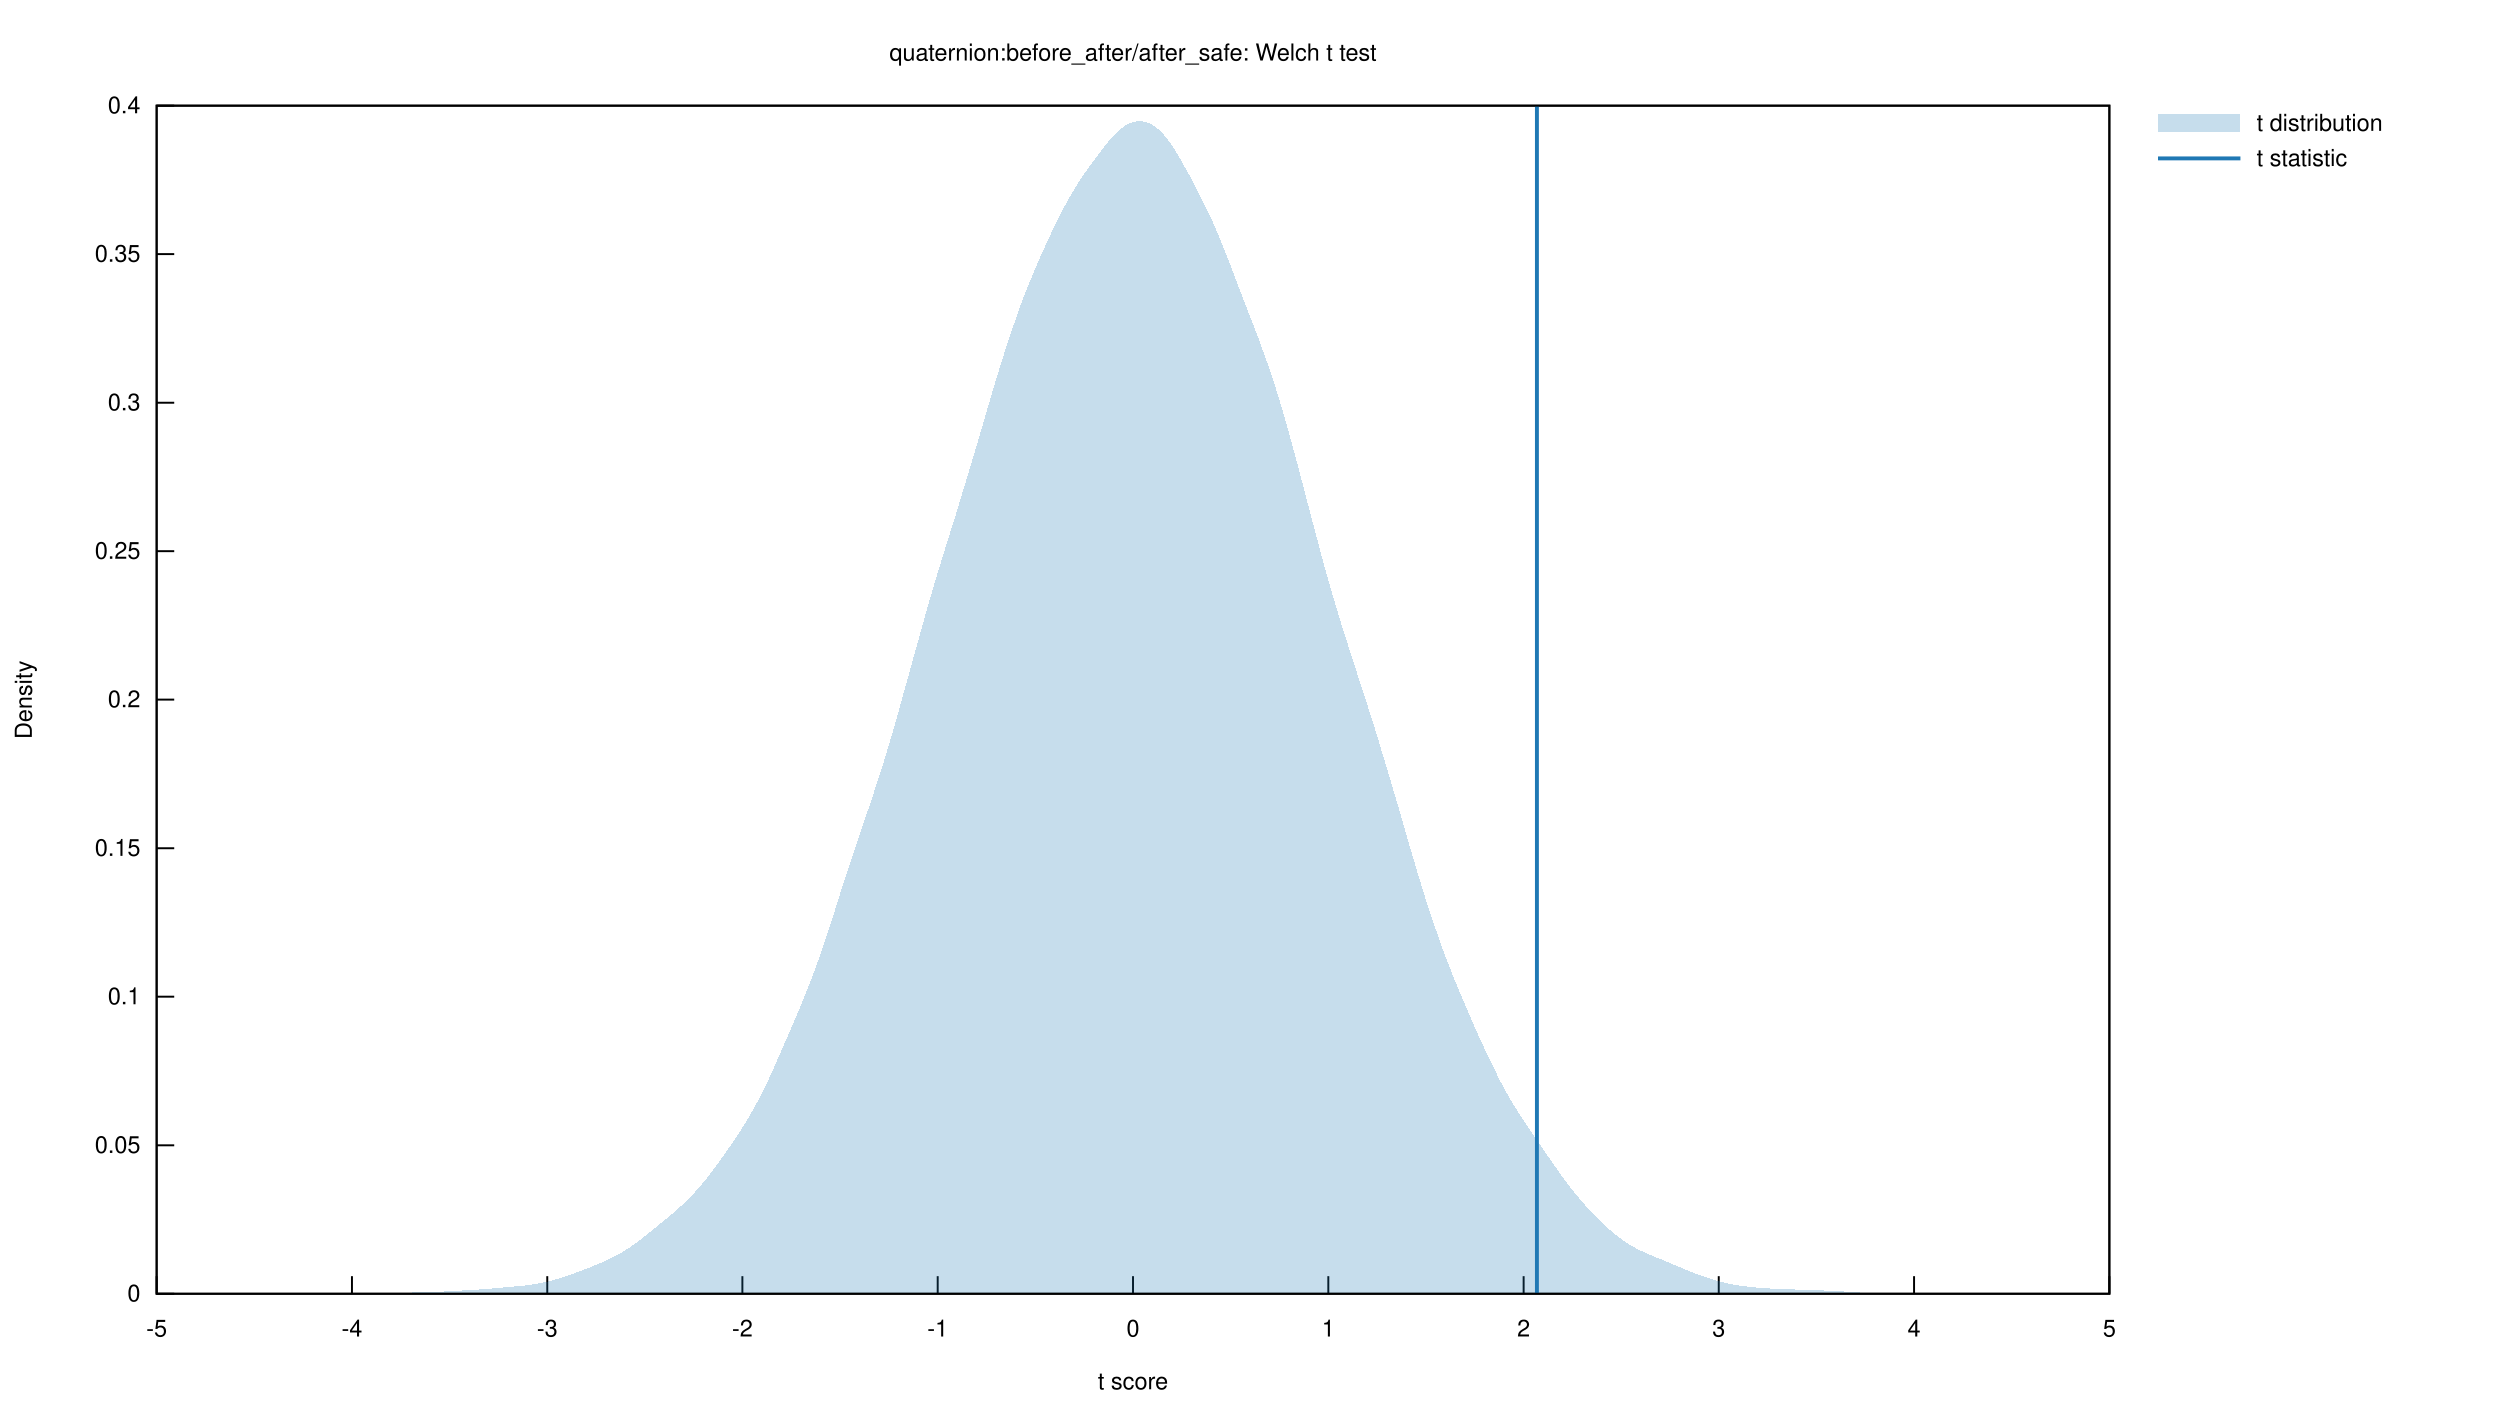
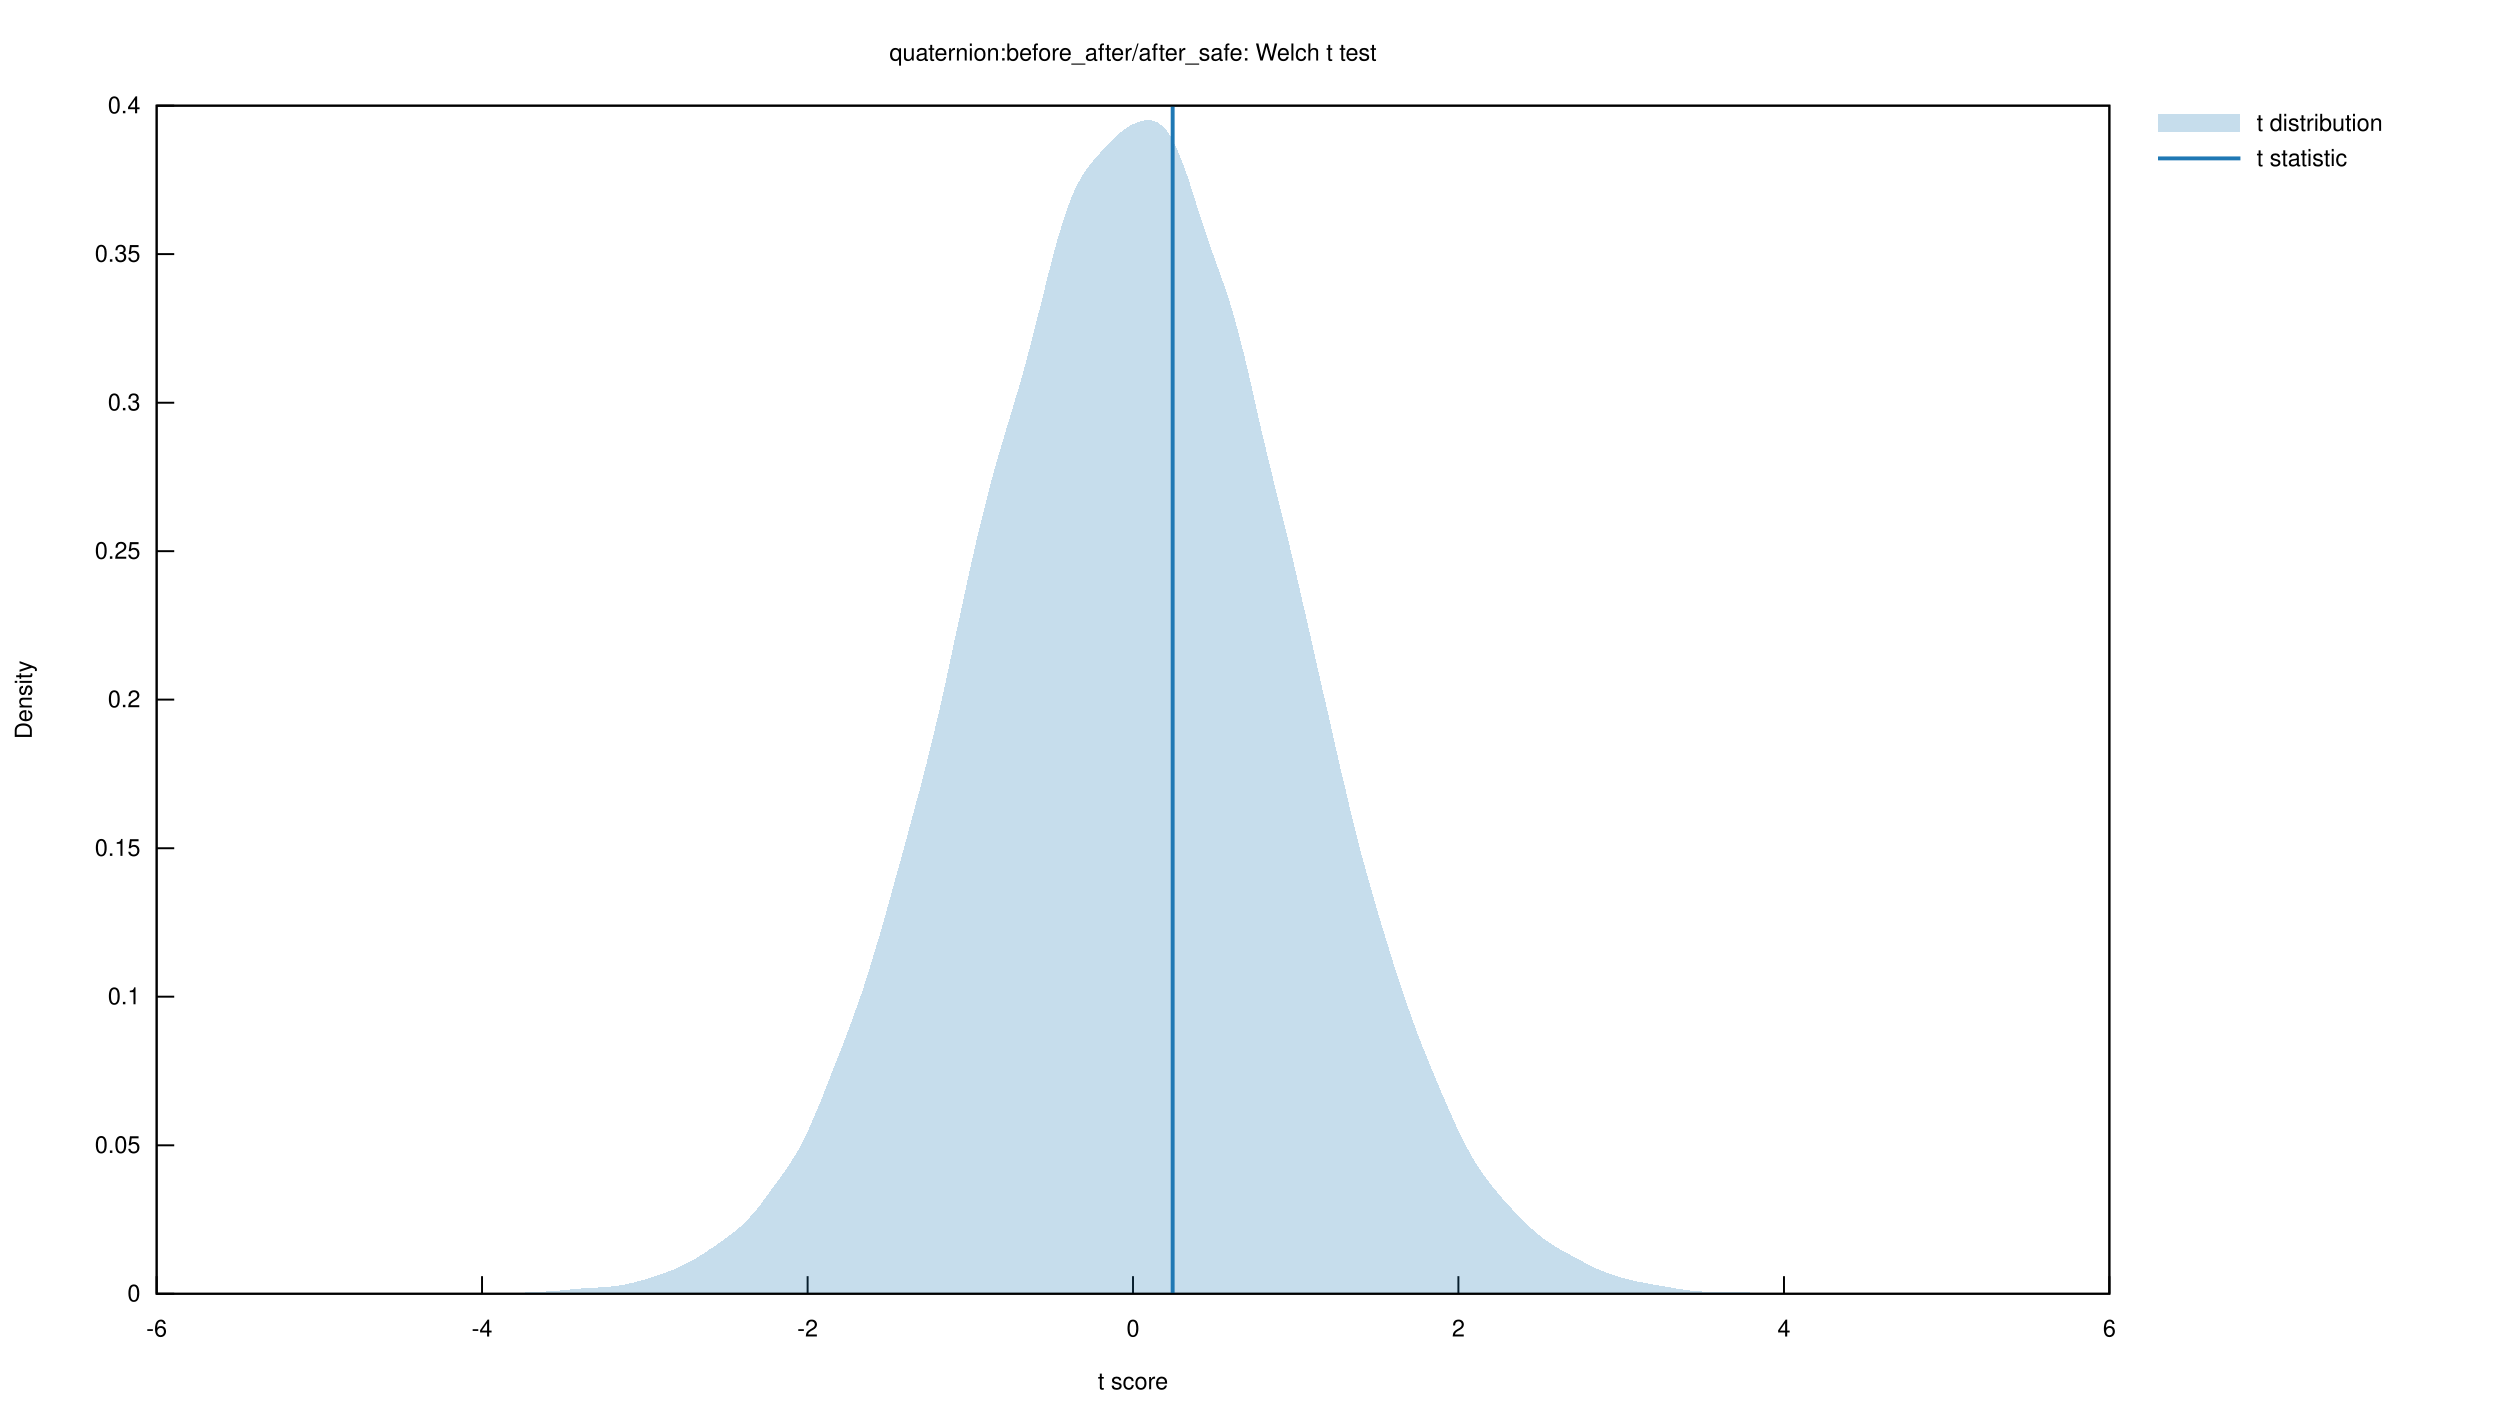
<svg xmlns="http://www.w3.org/2000/svg" xmlns:xlink="http://www.w3.org/1999/xlink" viewBox="0 0 1280 720">
  <g id="gnuplot_canvas">
    <rect x="0" y="0" width="1280" height="720" fill="none" />
    <defs>
      <circle id="gpDot" r="0.5" stroke-width="0.5" stroke="currentColor" />
      <path id="gpPt0" stroke-width="0.222" stroke="currentColor" d="M-1,0 h2 M0,-1 v2" />
      <path id="gpPt1" stroke-width="0.222" stroke="currentColor" d="M-1,-1 L1,1 M1,-1 L-1,1" />
      <path id="gpPt2" stroke-width="0.222" stroke="currentColor" d="M-1,0 L1,0 M0,-1 L0,1 M-1,-1 L1,1 M-1,1 L1,-1" />
      <rect id="gpPt3" stroke-width="0.222" stroke="currentColor" x="-1" y="-1" width="2" height="2" />
      <rect id="gpPt4" stroke-width="0.222" stroke="currentColor" fill="currentColor" x="-1" y="-1" width="2" height="2" />
      <circle id="gpPt5" stroke-width="0.222" stroke="currentColor" cx="0" cy="0" r="1" />
      <use xlink:href="#gpPt5" id="gpPt6" fill="currentColor" stroke="none" />
      <path id="gpPt7" stroke-width="0.222" stroke="currentColor" d="M0,-1.33 L-1.33,0.67 L1.33,0.67 z" />
      <use xlink:href="#gpPt7" id="gpPt8" fill="currentColor" stroke="none" />
      <use xlink:href="#gpPt7" id="gpPt9" stroke="currentColor" transform="rotate(180)" />
      <use xlink:href="#gpPt9" id="gpPt10" fill="currentColor" stroke="none" />
      <use xlink:href="#gpPt3" id="gpPt11" stroke="currentColor" transform="rotate(45)" />
      <use xlink:href="#gpPt11" id="gpPt12" fill="currentColor" stroke="none" />
      <path id="gpPt13" stroke-width="0.222" stroke="currentColor" d="M0,1.330 L1.265,0.411 L0.782,-1.067 L-0.782,-1.076 L-1.265,0.411 z" />
      <use xlink:href="#gpPt13" id="gpPt14" fill="currentColor" stroke="none" />
      <filter id="textbox" filterUnits="objectBoundingBox" x="0" y="0" height="1" width="1">
        <feFlood flood-color="white" flood-opacity="1" result="bgnd" />
        <feComposite in="SourceGraphic" in2="bgnd" operator="atop" />
      </filter>
      <filter id="greybox" filterUnits="objectBoundingBox" x="0" y="0" height="1" width="1">
        <feFlood flood-color="lightgrey" flood-opacity="1" result="grey" />
        <feComposite in="SourceGraphic" in2="grey" operator="atop" />
      </filter>
    </defs>
    <g fill="none" color="white" stroke="currentColor" stroke-width="1.00" stroke-linecap="butt" stroke-linejoin="miter">
</g>
    <g fill="none" color="black" stroke="currentColor" stroke-width="1.00" stroke-linecap="butt" stroke-linejoin="miter">
      <path stroke="black" d="M80.2,662.4 L89.2,662.4  " />
      <g transform="translate(71.9,666.3)" stroke="none" fill="black" font-family="Helvetica" font-size="12.00" text-anchor="end">
        <text>
          <tspan font-family="Helvetica"> 0</tspan>
        </text>
      </g>
    </g>
    <g fill="none" color="black" stroke="currentColor" stroke-width="1.00" stroke-linecap="butt" stroke-linejoin="miter">
      <path stroke="black" d="M80.2,586.4 L89.2,586.4  " />
      <g transform="translate(71.9,590.3)" stroke="none" fill="black" font-family="Helvetica" font-size="12.00" text-anchor="end">
        <text>
          <tspan font-family="Helvetica"> 0.05</tspan>
        </text>
      </g>
    </g>
    <g fill="none" color="black" stroke="currentColor" stroke-width="1.00" stroke-linecap="butt" stroke-linejoin="miter">
      <path stroke="black" d="M80.2,510.3 L89.2,510.3  " />
      <g transform="translate(71.9,514.2)" stroke="none" fill="black" font-family="Helvetica" font-size="12.00" text-anchor="end">
        <text>
          <tspan font-family="Helvetica"> 0.1</tspan>
        </text>
      </g>
    </g>
    <g fill="none" color="black" stroke="currentColor" stroke-width="1.00" stroke-linecap="butt" stroke-linejoin="miter">
      <path stroke="black" d="M80.2,434.3 L89.2,434.3  " />
      <g transform="translate(71.9,438.2)" stroke="none" fill="black" font-family="Helvetica" font-size="12.00" text-anchor="end">
        <text>
          <tspan font-family="Helvetica"> 0.15</tspan>
        </text>
      </g>
    </g>
    <g fill="none" color="black" stroke="currentColor" stroke-width="1.00" stroke-linecap="butt" stroke-linejoin="miter">
      <path stroke="black" d="M80.2,358.2 L89.2,358.2  " />
      <g transform="translate(71.9,362.1)" stroke="none" fill="black" font-family="Helvetica" font-size="12.00" text-anchor="end">
        <text>
          <tspan font-family="Helvetica"> 0.2</tspan>
        </text>
      </g>
    </g>
    <g fill="none" color="black" stroke="currentColor" stroke-width="1.00" stroke-linecap="butt" stroke-linejoin="miter">
      <path stroke="black" d="M80.2,282.2 L89.2,282.2  " />
      <g transform="translate(71.9,286.1)" stroke="none" fill="black" font-family="Helvetica" font-size="12.00" text-anchor="end">
        <text>
          <tspan font-family="Helvetica"> 0.25</tspan>
        </text>
      </g>
    </g>
    <g fill="none" color="black" stroke="currentColor" stroke-width="1.00" stroke-linecap="butt" stroke-linejoin="miter">
      <path stroke="black" d="M80.2,206.2 L89.2,206.2  " />
      <g transform="translate(71.9,210.1)" stroke="none" fill="black" font-family="Helvetica" font-size="12.00" text-anchor="end">
        <text>
          <tspan font-family="Helvetica"> 0.3</tspan>
        </text>
      </g>
    </g>
    <g fill="none" color="black" stroke="currentColor" stroke-width="1.00" stroke-linecap="butt" stroke-linejoin="miter">
      <path stroke="black" d="M80.2,130.1 L89.2,130.1  " />
      <g transform="translate(71.9,134.0)" stroke="none" fill="black" font-family="Helvetica" font-size="12.00" text-anchor="end">
        <text>
          <tspan font-family="Helvetica"> 0.35</tspan>
        </text>
      </g>
    </g>
    <g fill="none" color="black" stroke="currentColor" stroke-width="1.00" stroke-linecap="butt" stroke-linejoin="miter">
      <path stroke="black" d="M80.2,54.1 L89.2,54.1  " />
      <g transform="translate(71.9,58.0)" stroke="none" fill="black" font-family="Helvetica" font-size="12.00" text-anchor="end">
        <text>
          <tspan font-family="Helvetica"> 0.4</tspan>
        </text>
      </g>
    </g>
    <g fill="none" color="black" stroke="currentColor" stroke-width="1.00" stroke-linecap="butt" stroke-linejoin="miter">
      <path stroke="black" d="M80.2,662.4 L80.2,653.4  " />
      <g transform="translate(80.2,684.3)" stroke="none" fill="black" font-family="Helvetica" font-size="12.00" text-anchor="middle">
        <text>
-           <tspan font-family="Helvetica">-5</tspan>
-         </text>
-       </g>
-     </g>
-     <g fill="none" color="black" stroke="currentColor" stroke-width="1.00" stroke-linecap="butt" stroke-linejoin="miter">
-       <path stroke="black" d="M180.2,662.4 L180.2,653.4  " />
-       <g transform="translate(180.2,684.3)" stroke="none" fill="black" font-family="Helvetica" font-size="12.00" text-anchor="middle">
+           <tspan font-family="Helvetica">-6</tspan>
+         </text>
+       </g>
+     </g>
+     <g fill="none" color="black" stroke="currentColor" stroke-width="1.00" stroke-linecap="butt" stroke-linejoin="miter">
+       <path stroke="black" d="M246.8,662.4 L246.8,653.4  " />
+       <g transform="translate(246.8,684.3)" stroke="none" fill="black" font-family="Helvetica" font-size="12.00" text-anchor="middle">
        <text>
          <tspan font-family="Helvetica">-4</tspan>
        </text>
      </g>
    </g>
    <g fill="none" color="black" stroke="currentColor" stroke-width="1.00" stroke-linecap="butt" stroke-linejoin="miter">
-       <path stroke="black" d="M280.2,662.4 L280.2,653.4  " />
-       <g transform="translate(280.2,684.3)" stroke="none" fill="black" font-family="Helvetica" font-size="12.00" text-anchor="middle">
-         <text>
-           <tspan font-family="Helvetica">-3</tspan>
-         </text>
-       </g>
-     </g>
-     <g fill="none" color="black" stroke="currentColor" stroke-width="1.00" stroke-linecap="butt" stroke-linejoin="miter">
-       <path stroke="black" d="M380.1,662.4 L380.1,653.4  " />
-       <g transform="translate(380.1,684.3)" stroke="none" fill="black" font-family="Helvetica" font-size="12.00" text-anchor="middle">
+       <path stroke="black" d="M413.5,662.4 L413.5,653.4  " />
+       <g transform="translate(413.5,684.3)" stroke="none" fill="black" font-family="Helvetica" font-size="12.00" text-anchor="middle">
        <text>
          <tspan font-family="Helvetica">-2</tspan>
-         </text>
-       </g>
-     </g>
-     <g fill="none" color="black" stroke="currentColor" stroke-width="1.00" stroke-linecap="butt" stroke-linejoin="miter">
-       <path stroke="black" d="M480.1,662.4 L480.1,653.4  " />
-       <g transform="translate(480.1,684.3)" stroke="none" fill="black" font-family="Helvetica" font-size="12.00" text-anchor="middle">
-         <text>
-           <tspan font-family="Helvetica">-1</tspan>
        </text>
      </g>
    </g>
    <g fill="none" color="black" stroke="currentColor" stroke-width="1.00" stroke-linecap="butt" stroke-linejoin="miter">
      <path stroke="black" d="M580.1,662.4 L580.1,653.4  " />
      <g transform="translate(580.1,684.3)" stroke="none" fill="black" font-family="Helvetica" font-size="12.00" text-anchor="middle">
        <text>
          <tspan font-family="Helvetica"> 0</tspan>
        </text>
      </g>
    </g>
    <g fill="none" color="black" stroke="currentColor" stroke-width="1.00" stroke-linecap="butt" stroke-linejoin="miter">
-       <path stroke="black" d="M680.1,662.4 L680.1,653.4  " />
-       <g transform="translate(680.1,684.3)" stroke="none" fill="black" font-family="Helvetica" font-size="12.00" text-anchor="middle">
-         <text>
-           <tspan font-family="Helvetica"> 1</tspan>
-         </text>
-       </g>
-     </g>
-     <g fill="none" color="black" stroke="currentColor" stroke-width="1.00" stroke-linecap="butt" stroke-linejoin="miter">
-       <path stroke="black" d="M780.1,662.4 L780.1,653.4  " />
-       <g transform="translate(780.1,684.3)" stroke="none" fill="black" font-family="Helvetica" font-size="12.00" text-anchor="middle">
+       <path stroke="black" d="M746.7,662.4 L746.7,653.4  " />
+       <g transform="translate(746.7,684.3)" stroke="none" fill="black" font-family="Helvetica" font-size="12.00" text-anchor="middle">
        <text>
          <tspan font-family="Helvetica"> 2</tspan>
        </text>
      </g>
    </g>
    <g fill="none" color="black" stroke="currentColor" stroke-width="1.00" stroke-linecap="butt" stroke-linejoin="miter">
-       <path stroke="black" d="M880.0,662.4 L880.0,653.4  " />
-       <g transform="translate(880.0,684.3)" stroke="none" fill="black" font-family="Helvetica" font-size="12.00" text-anchor="middle">
-         <text>
-           <tspan font-family="Helvetica"> 3</tspan>
-         </text>
-       </g>
-     </g>
-     <g fill="none" color="black" stroke="currentColor" stroke-width="1.00" stroke-linecap="butt" stroke-linejoin="miter">
-       <path stroke="black" d="M980.0,662.4 L980.0,653.4  " />
-       <g transform="translate(980.0,684.3)" stroke="none" fill="black" font-family="Helvetica" font-size="12.00" text-anchor="middle">
+       <path stroke="black" d="M913.4,662.4 L913.4,653.4  " />
+       <g transform="translate(913.4,684.3)" stroke="none" fill="black" font-family="Helvetica" font-size="12.00" text-anchor="middle">
        <text>
          <tspan font-family="Helvetica"> 4</tspan>
        </text>
      </g>
    </g>
    <g fill="none" color="black" stroke="currentColor" stroke-width="1.00" stroke-linecap="butt" stroke-linejoin="miter">
      <path stroke="black" d="M1080.0,662.4 L1080.0,653.4  " />
      <g transform="translate(1080.0,684.3)" stroke="none" fill="black" font-family="Helvetica" font-size="12.00" text-anchor="middle">
        <text>
-           <tspan font-family="Helvetica"> 5</tspan>
+           <tspan font-family="Helvetica"> 6</tspan>
        </text>
      </g>
    </g>
    <g fill="none" color="black" stroke="currentColor" stroke-width="1.00" stroke-linecap="butt" stroke-linejoin="miter">
</g>
    <g fill="none" color="black" stroke="currentColor" stroke-width="1.00" stroke-linecap="butt" stroke-linejoin="miter">
      <path stroke="black" d="M80.2,54.1 L80.2,662.4 L1080.0,662.4 L1080.0,54.1 L80.2,54.1 Z  " />
    </g>
    <g fill="none" color="black" stroke="currentColor" stroke-width="1.00" stroke-linecap="butt" stroke-linejoin="miter">
      <g transform="translate(16.3,358.3) rotate(270)" stroke="none" fill="black" font-family="Helvetica" font-size="12.00" text-anchor="middle">
        <text>
          <tspan font-family="Helvetica">Density</tspan>
        </text>
      </g>
    </g>
    <g fill="none" color="black" stroke="currentColor" stroke-width="1.00" stroke-linecap="butt" stroke-linejoin="miter">
      <g transform="translate(580.1,711.3)" stroke="none" fill="black" font-family="Helvetica" font-size="12.00" text-anchor="middle">
        <text>
          <tspan font-family="Helvetica">t score</tspan>
        </text>
      </g>
    </g>
    <g fill="none" color="black" stroke="currentColor" stroke-width="1.00" stroke-linecap="butt" stroke-linejoin="miter">
      <g transform="translate(580.1,31.0)" stroke="none" fill="black" font-family="Helvetica" font-size="12.00" text-anchor="middle">
        <text>
          <tspan font-family="Helvetica">quaternion:before_after/after_safe: Welch t test</tspan>
        </text>
      </g>
    </g>
    <g id="gnuplot_plot_1">
      <g fill="none" color="black" stroke="currentColor" stroke-width="1.00" stroke-linecap="butt" stroke-linejoin="miter">
        <g transform="translate(1155.4,67.0)" stroke="none" fill="black" font-family="Helvetica" font-size="12.00" text-anchor="start">
          <text>
            <tspan font-family="Helvetica">t distribution</tspan>
          </text>
        </g>
      </g>
      <g fill="none" color="black" stroke="currentColor" stroke-width="1.00" stroke-linecap="butt" stroke-linejoin="miter">
        <g stroke="none" shape-rendering="crispEdges">
          <polygon fill="rgb( 31, 120, 180)" fill-opacity="0.25" points="1104.9,67.6 1147.1,67.6 1147.1,58.6 1104.9,58.6 " />
-           <polygon fill="rgb( 31, 120, 180)" fill-opacity="0.25" points="115.0,662.4 116.8,662.4 118.6,662.4 120.4,662.4 122.1,662.4 123.9,662.4 125.7,662.4 127.5,662.4 129.3,662.4 131.1,662.4 132.9,662.4 134.7,662.4 136.5,662.4 138.3,662.4 140.1,662.3 141.9,662.3 143.7,662.3 145.5,662.3 147.3,662.3 149.1,662.3 150.9,662.3 152.6,662.3 154.4,662.3 156.2,662.3 158.0,662.3 159.8,662.3 161.6,662.3 163.4,662.3 165.2,662.3 167.0,662.3 168.8,662.3 170.6,662.3 172.4,662.3 174.2,662.2 176.0,662.2 177.8,662.2 179.6,662.2 181.4,662.2 183.1,662.2 184.9,662.2 186.7,662.1 188.5,662.1 190.3,662.1 192.1,662.1 193.9,662.1 195.7,662.0 197.5,662.0 199.3,662.0 201.1,661.9 202.9,661.9 204.7,661.9 206.5,661.8 208.3,661.8 210.1,661.8 211.9,661.7 213.6,661.7 215.4,661.6 217.2,661.6 219.0,661.5 220.8,661.5 222.6,661.4 224.4,661.3 226.2,661.3 228.0,661.2 229.8,661.1 231.6,661.0 233.4,660.9 235.2,660.8 237.0,660.7 238.8,660.6 240.6,660.5 242.4,660.4 244.1,660.3 245.9,660.2 247.7,660.1 249.5,659.9 251.3,659.8 253.1,659.6 254.9,659.5 256.7,659.3 258.5,659.1 260.3,659.0 262.1,658.8 263.9,658.6 265.7,658.5 267.5,658.3 269.3,658.1 271.1,657.8 272.9,657.6 274.7,657.3 276.4,657.0 278.2,656.6 280.0,656.2 281.8,655.8 283.6,655.3 285.4,654.8 287.2,654.2 289.0,653.6 290.8,653.0 292.6,652.4 294.4,651.8 296.2,651.1 298.0,650.4 299.8,649.8 301.6,649.1 303.4,648.3 305.2,647.6 306.9,646.9 308.7,646.1 310.5,645.3 312.3,644.4 314.1,643.5 315.9,642.6 317.7,641.6 319.5,640.5 321.3,639.4 323.1,638.2 324.9,636.9 326.7,635.6 328.5,634.2 330.3,632.8 332.1,631.4 333.9,629.9 335.7,628.5 337.4,627.0 339.2,625.5 341.0,624.1 342.8,622.6 344.6,621.1 346.4,619.5 348.2,617.9 350.0,616.3 351.8,614.5 353.6,612.7 355.4,610.8 357.2,608.8 359.0,606.7 360.8,604.6 362.6,602.3 364.4,600.0 366.2,597.6 367.9,595.2 369.7,592.7 371.5,590.1 373.3,587.6 375.1,584.9 376.9,582.3 378.7,579.5 380.5,576.7 382.3,573.8 384.1,570.7 385.9,567.6 387.7,564.3 389.5,560.8 391.3,557.2 393.1,553.5 394.9,549.7 396.7,545.7 398.4,541.7 400.2,537.6 402.0,533.5 403.8,529.4 405.6,525.2 407.4,521.0 409.2,516.7 411.0,512.4 412.8,507.9 414.6,503.4 416.4,498.6 418.2,493.7 420.0,488.7 421.8,483.4 423.6,478.1 425.4,472.6 427.2,467.0 428.9,461.4 430.7,455.8 432.5,450.2 434.3,444.7 436.1,439.2 437.9,433.8 439.7,428.5 441.5,423.2 443.3,418.0 445.1,412.7 446.9,407.3 448.7,401.8 450.5,396.3 452.3,390.6 454.1,384.7 455.9,378.7 457.7,372.6 459.5,366.4 461.2,360.0 463.0,353.6 464.8,347.2 466.6,340.7 468.4,334.1 470.2,327.7 472.0,321.2 473.8,314.8 475.6,308.5 477.4,302.3 479.2,296.3 481.0,290.3 482.8,284.4 484.6,278.6 486.4,272.9 488.2,267.2 490.0,261.5 491.7,255.7 493.5,249.9 495.3,244.0 497.1,238.0 498.9,232.0 500.7,225.9 502.5,219.8 504.3,213.6 506.1,207.4 507.9,201.3 509.7,195.3 511.5,189.4 513.3,183.6 515.1,178.0 516.9,172.5 518.7,167.2 520.5,162.1 522.2,157.2 524.0,152.4 525.8,147.9 527.6,143.4 529.4,139.1 531.2,134.9 533.0,130.7 534.8,126.7 536.6,122.8 538.4,118.9 540.2,115.1 542.0,111.5 543.8,107.9 545.6,104.6 547.4,101.3 549.2,98.3 551.0,95.3 552.7,92.6 554.5,89.9 556.3,87.3 558.1,84.8 559.9,82.4 561.7,79.9 563.5,77.6 565.3,75.2 567.1,73.0 568.9,70.8 570.7,68.8 572.5,67.1 574.3,65.6 576.1,64.3 577.9,63.3 579.7,62.6 581.5,62.2 583.2,62.1 585.0,62.2 586.8,62.6 588.6,63.2 590.4,64.2 592.2,65.4 594.0,67.0 595.8,68.9 597.6,71.1 599.4,73.5 601.2,76.3 603.0,79.2 604.8,82.3 606.6,85.5 608.4,88.7 610.2,92.0 612.0,95.4 613.7,98.8 615.5,102.3 617.3,105.9 619.1,109.6 620.9,113.6 622.7,117.7 624.5,121.9 626.3,126.4 628.1,130.9 629.9,135.6 631.7,140.3 633.5,145.1 635.3,149.8 637.1,154.5 638.9,159.2 640.7,163.8 642.5,168.4 644.3,173.1 646.0,177.9 647.8,182.8 649.6,187.9 651.4,193.2 653.2,198.8 655.0,204.5 656.8,210.6 658.6,216.8 660.4,223.3 662.2,229.9 664.0,236.6 665.8,243.4 667.6,250.3 669.4,257.2 671.2,264.0 673.0,270.8 674.8,277.5 676.5,284.2 678.3,290.7 680.1,297.1 681.9,303.3 683.7,309.4 685.5,315.4 687.3,321.2 689.1,326.9 690.9,332.5 692.7,338.1 694.5,343.7 696.3,349.2 698.1,354.8 699.9,360.3 701.7,366.0 703.5,371.6 705.3,377.4 707.0,383.2 708.8,389.1 710.6,395.1 712.4,401.1 714.2,407.2 716.0,413.3 717.8,419.5 719.6,425.8 721.4,432.0 723.2,438.1 725.0,444.2 726.8,450.2 728.6,456.1 730.4,461.8 732.2,467.3 734.0,472.6 735.8,477.8 737.5,482.8 739.3,487.7 741.1,492.4 742.9,497.0 744.7,501.5 746.5,505.9 748.3,510.2 750.1,514.4 751.9,518.6 753.7,522.8 755.5,526.9 757.3,530.9 759.1,534.8 760.9,538.7 762.7,542.5 764.5,546.2 766.3,549.8 768.0,553.3 769.8,556.6 771.6,559.9 773.4,563.0 775.2,566.0 777.0,568.9 778.8,571.7 780.6,574.5 782.4,577.2 784.2,579.9 786.0,582.5 787.8,585.1 789.6,587.7 791.4,590.3 793.2,592.9 795.0,595.5 796.8,598.0 798.5,600.5 800.3,603.0 802.1,605.5 803.9,607.8 805.7,610.1 807.5,612.3 809.3,614.4 811.1,616.5 812.9,618.5 814.7,620.4 816.5,622.3 818.3,624.1 820.1,625.9 821.9,627.6 823.7,629.2 825.5,630.8 827.3,632.2 829.1,633.6 830.8,634.9 832.6,636.1 834.4,637.3 836.2,638.3 838.0,639.3 839.8,640.2 841.6,641.0 843.4,641.9 845.2,642.6 847.0,643.4 848.8,644.1 850.6,644.8 852.4,645.6 854.2,646.3 856.0,647.1 857.8,647.8 859.6,648.6 861.3,649.3 863.1,650.1 864.9,650.8 866.7,651.5 868.5,652.2 870.3,652.9 872.1,653.5 873.9,654.1 875.7,654.7 877.5,655.3 879.3,655.8 881.1,656.3 882.9,656.7 884.7,657.1 886.5,657.5 888.3,657.8 890.1,658.1 891.8,658.4 893.6,658.6 895.4,658.8 897.2,659.0 899.0,659.2 900.8,659.3 902.6,659.4 904.4,659.6 906.2,659.7 908.0,659.8 909.8,659.9 911.6,659.9 913.4,660.0 915.2,660.1 917.0,660.2 918.8,660.2 920.6,660.3 922.3,660.4 924.1,660.4 925.9,660.5 927.7,660.5 929.5,660.6 931.3,660.6 933.1,660.7 934.9,660.8 936.7,660.9 938.5,660.9 940.3,661.0 942.1,661.1 943.9,661.2 945.7,661.4 947.5,661.5 949.3,661.6 951.1,661.7 952.8,661.8 954.6,661.9 956.4,662.0 958.2,662.1 960.0,662.1 961.8,662.2 963.6,662.2 965.4,662.3 967.2,662.3 969.0,662.3 970.8,662.3 972.6,662.3 974.4,662.3 976.2,662.3 978.0,662.3 979.8,662.3 981.6,662.3 983.3,662.3 985.1,662.4 986.9,662.4 988.7,662.4 990.5,662.4 992.3,662.4 994.1,662.4 995.9,662.4 997.7,662.4 999.5,662.4 1001.3,662.4 1003.1,662.4 1004.9,662.4 1006.7,662.4 1008.5,662.4 1010.3,662.4 1010.3,662.4 1008.5,662.4 1006.7,662.4 1004.9,662.4 1003.1,662.4 1001.3,662.4 999.5,662.4 997.7,662.4 995.9,662.4 994.1,662.4 992.3,662.4 990.5,662.4 988.7,662.4 986.9,662.4 985.1,662.4 983.3,662.4 981.6,662.4 979.8,662.4 978.0,662.4 976.2,662.4 974.4,662.4 972.6,662.4 970.8,662.4 969.0,662.4 967.2,662.4 965.4,662.4 963.6,662.4 961.8,662.4 960.0,662.4 958.2,662.4 956.4,662.4 954.6,662.4 952.8,662.4 951.1,662.4 949.3,662.4 947.5,662.4 945.7,662.4 943.9,662.4 942.1,662.4 940.3,662.4 938.5,662.4 936.7,662.4 934.9,662.4 933.1,662.4 931.3,662.4 929.5,662.4 927.7,662.4 925.9,662.4 924.1,662.4 922.3,662.4 920.6,662.4 918.8,662.4 917.0,662.4 915.2,662.4 913.4,662.4 911.6,662.4 909.8,662.4 908.0,662.4 906.2,662.4 904.4,662.4 902.6,662.4 900.8,662.4 899.0,662.4 897.2,662.4 895.4,662.4 893.6,662.4 891.8,662.4 890.1,662.4 888.3,662.4 886.5,662.4 884.7,662.4 882.9,662.4 881.1,662.4 879.3,662.4 877.5,662.4 875.7,662.4 873.9,662.4 872.1,662.4 870.3,662.4 868.5,662.4 866.7,662.4 864.9,662.4 863.1,662.4 861.3,662.4 859.6,662.4 857.8,662.4 856.0,662.4 854.2,662.4 852.4,662.4 850.6,662.4 848.8,662.4 847.0,662.4 845.2,662.4 843.4,662.4 841.6,662.4 839.8,662.4 838.0,662.4 836.2,662.4 834.4,662.4 832.6,662.4 830.8,662.4 829.1,662.4 827.3,662.4 825.5,662.4 823.7,662.4 821.9,662.4 820.1,662.4 818.3,662.4 816.5,662.4 814.7,662.4 812.9,662.4 811.1,662.4 809.3,662.4 807.5,662.4 805.7,662.4 803.9,662.4 802.1,662.4 800.3,662.4 798.5,662.4 796.8,662.4 795.0,662.4 793.2,662.4 791.4,662.4 789.6,662.4 787.8,662.4 786.0,662.4 784.2,662.4 782.4,662.4 780.6,662.4 778.8,662.4 777.0,662.4 775.2,662.4 773.4,662.4 771.6,662.4 769.8,662.4 768.0,662.4 766.3,662.4 764.5,662.4 762.7,662.4 760.9,662.4 759.1,662.4 757.3,662.4 755.5,662.4 753.7,662.4 751.9,662.4 750.1,662.4 748.3,662.4 746.5,662.4 744.7,662.4 742.9,662.4 741.1,662.4 739.3,662.4 737.5,662.4 735.8,662.4 734.0,662.4 732.2,662.4 730.4,662.4 728.6,662.4 726.8,662.4 725.0,662.4 723.2,662.4 721.4,662.4 719.6,662.4 717.8,662.4 716.0,662.4 714.2,662.4 712.4,662.4 710.6,662.4 708.8,662.4 707.0,662.4 705.3,662.4 703.5,662.4 701.7,662.4 699.9,662.4 698.1,662.4 696.3,662.4 694.5,662.4 692.7,662.4 690.9,662.4 689.1,662.4 687.3,662.4 685.5,662.4 683.7,662.4 681.9,662.4 680.1,662.4 678.3,662.4 676.5,662.4 674.8,662.4 673.0,662.4 671.2,662.4 669.4,662.4 667.6,662.4 665.8,662.4 664.0,662.4 662.2,662.4 660.4,662.4 658.6,662.4 656.8,662.4 655.0,662.4 653.2,662.4 651.4,662.4 649.6,662.4 647.8,662.4 646.0,662.4 644.3,662.4 642.5,662.4 640.7,662.4 638.9,662.4 637.1,662.4 635.3,662.4 633.5,662.4 631.7,662.4 629.9,662.4 628.1,662.4 626.3,662.4 624.5,662.4 622.7,662.4 620.9,662.4 619.1,662.4 617.3,662.4 615.5,662.4 613.7,662.4 612.0,662.4 610.2,662.4 608.4,662.4 606.6,662.4 604.8,662.4 603.0,662.4 601.2,662.4 599.4,662.4 597.6,662.4 595.8,662.4 594.0,662.4 592.2,662.4 590.4,662.4 588.6,662.4 586.8,662.4 585.0,662.4 583.2,662.4 581.5,662.4 579.7,662.4 577.9,662.4 576.1,662.4 574.3,662.4 572.5,662.4 570.7,662.4 568.9,662.4 567.1,662.4 565.3,662.4 563.5,662.4 561.7,662.4 559.9,662.4 558.1,662.4 556.3,662.4 554.5,662.4 552.7,662.4 551.0,662.4 549.2,662.4 547.4,662.4 545.6,662.4 543.8,662.4 542.0,662.4 540.2,662.4 538.4,662.4 536.6,662.4 534.8,662.4 533.0,662.4 531.2,662.4 529.4,662.4 527.6,662.4 525.8,662.4 524.0,662.4 522.2,662.4 520.5,662.4 518.7,662.4 516.9,662.4 515.1,662.4 513.3,662.4 511.5,662.4 509.7,662.4 507.9,662.4 506.1,662.4 504.3,662.4 502.5,662.4 500.7,662.4 498.9,662.4 497.1,662.4 495.3,662.4 493.5,662.4 491.7,662.4 490.0,662.4 488.2,662.4 486.4,662.4 484.6,662.4 482.8,662.4 481.0,662.4 479.2,662.4 477.4,662.4 475.6,662.4 473.8,662.4 472.0,662.4 470.2,662.4 468.4,662.4 466.6,662.4 464.8,662.4 463.0,662.4 461.2,662.4 459.5,662.4 457.7,662.4 455.9,662.4 454.1,662.4 452.3,662.4 450.5,662.4 448.7,662.4 446.9,662.4 445.1,662.4 443.3,662.4 441.5,662.4 439.7,662.4 437.9,662.4 436.1,662.4 434.3,662.4 432.5,662.4 430.7,662.4 428.9,662.4 427.2,662.4 425.4,662.4 423.6,662.4 421.8,662.4 420.0,662.4 418.2,662.4 416.4,662.4 414.6,662.4 412.8,662.4 411.0,662.4 409.2,662.4 407.4,662.4 405.6,662.4 403.8,662.4 402.0,662.4 400.2,662.4 398.4,662.4 396.7,662.4 394.9,662.4 393.1,662.4 391.3,662.4 389.5,662.4 387.7,662.4 385.9,662.4 384.1,662.4 382.3,662.4 380.5,662.4 378.7,662.4 376.9,662.4 375.1,662.4 373.3,662.4 371.5,662.4 369.7,662.4 367.9,662.4 366.2,662.4 364.4,662.4 362.6,662.4 360.8,662.4 359.0,662.4 357.2,662.4 355.4,662.4 353.6,662.4 351.8,662.4 350.0,662.4 348.2,662.4 346.4,662.4 344.6,662.4 342.8,662.4 341.0,662.4 339.2,662.4 337.4,662.4 335.7,662.4 333.9,662.4 332.1,662.4 330.3,662.4 328.5,662.4 326.7,662.4 324.9,662.4 323.1,662.4 321.3,662.4 319.5,662.4 317.7,662.4 315.9,662.4 314.1,662.4 312.3,662.4 310.5,662.4 308.7,662.4 306.9,662.4 305.2,662.4 303.4,662.4 301.6,662.4 299.8,662.4 298.0,662.4 296.2,662.4 294.4,662.4 292.6,662.4 290.8,662.4 289.0,662.4 287.2,662.4 285.4,662.4 283.6,662.4 281.8,662.4 280.0,662.4 278.2,662.4 276.4,662.4 274.7,662.4 272.9,662.4 271.1,662.4 269.3,662.4 267.5,662.4 265.7,662.4 263.9,662.4 262.1,662.4 260.3,662.4 258.5,662.4 256.7,662.4 254.9,662.4 253.1,662.4 251.3,662.4 249.5,662.4 247.7,662.4 245.9,662.4 244.1,662.4 242.4,662.4 240.6,662.4 238.8,662.4 237.0,662.4 235.2,662.4 233.4,662.4 231.6,662.4 229.8,662.4 228.0,662.4 226.2,662.4 224.4,662.4 222.6,662.4 220.8,662.4 219.0,662.4 217.2,662.4 215.4,662.4 213.6,662.4 211.9,662.4 210.1,662.4 208.3,662.4 206.5,662.4 204.7,662.4 202.9,662.4 201.1,662.4 199.3,662.4 197.5,662.4 195.7,662.4 193.9,662.4 192.1,662.4 190.3,662.4 188.5,662.4 186.7,662.4 184.9,662.4 183.1,662.4 181.4,662.4 179.6,662.4 177.8,662.4 176.0,662.4 174.2,662.4 172.4,662.4 170.6,662.4 168.8,662.4 167.0,662.4 165.2,662.4 163.4,662.4 161.6,662.4 159.8,662.4 158.0,662.4 156.2,662.4 154.4,662.4 152.6,662.4 150.9,662.4 149.1,662.4 147.3,662.4 145.5,662.4 143.7,662.4 141.9,662.4 140.1,662.4 138.3,662.4 136.5,662.4 134.7,662.4 132.9,662.4 131.1,662.4 129.3,662.4 127.5,662.4 125.7,662.4 123.9,662.4 122.1,662.4 120.4,662.4 118.6,662.4 116.8,662.4 115.0,662.4 " />
+           <polygon fill="rgb( 31, 120, 180)" fill-opacity="0.25" points="160.2,662.4 161.9,662.4 163.6,662.4 165.3,662.4 167.0,662.4 168.7,662.4 170.5,662.4 172.2,662.4 173.9,662.4 175.6,662.4 177.3,662.4 179.0,662.4 180.8,662.4 182.5,662.3 184.2,662.3 185.9,662.3 187.6,662.3 189.3,662.3 191.1,662.3 192.8,662.4 194.5,662.4 196.2,662.4 197.9,662.4 199.6,662.4 201.4,662.4 203.1,662.4 204.8,662.4 206.5,662.4 208.2,662.4 209.9,662.4 211.7,662.3 213.4,662.3 215.1,662.3 216.8,662.3 218.5,662.3 220.2,662.3 222.0,662.3 223.7,662.3 225.4,662.3 227.1,662.3 228.8,662.3 230.5,662.3 232.3,662.3 234.0,662.3 235.7,662.3 237.4,662.2 239.1,662.2 240.8,662.2 242.6,662.2 244.3,662.1 246.0,662.1 247.7,662.1 249.4,662.0 251.1,662.0 252.9,662.0 254.6,662.0 256.3,661.9 258.0,661.9 259.7,661.9 261.4,661.9 263.2,661.9 264.9,661.8 266.6,661.8 268.3,661.8 270.0,661.7 271.7,661.7 273.5,661.6 275.2,661.5 276.9,661.4 278.6,661.3 280.3,661.2 282.0,661.1 283.8,661.0 285.5,660.8 287.2,660.7 288.9,660.5 290.6,660.3 292.3,660.2 294.1,660.0 295.8,659.8 297.5,659.7 299.2,659.6 300.9,659.5 302.6,659.4 304.4,659.3 306.1,659.2 307.8,659.2 309.5,659.0 311.2,658.9 312.9,658.7 314.7,658.5 316.4,658.3 318.1,658.0 319.8,657.7 321.5,657.3 323.2,656.9 325.0,656.5 326.7,656.0 328.4,655.6 330.1,655.1 331.8,654.5 333.5,654.0 335.3,653.5 337.0,652.9 338.7,652.3 340.4,651.7 342.1,651.0 343.8,650.4 345.6,649.7 347.3,648.9 349.0,648.1 350.7,647.3 352.4,646.4 354.1,645.4 355.9,644.5 357.6,643.4 359.3,642.4 361.0,641.3 362.7,640.1 364.4,639.0 366.2,637.8 367.9,636.6 369.6,635.4 371.3,634.1 373.0,632.9 374.7,631.6 376.5,630.2 378.2,628.8 379.9,627.3 381.6,625.6 383.3,623.9 385.0,622.0 386.7,620.0 388.5,617.9 390.2,615.6 391.9,613.3 393.6,611.0 395.3,608.6 397.0,606.3 398.8,603.9 400.5,601.5 402.2,599.1 403.9,596.6 405.6,593.9 407.3,591.1 409.1,588.1 410.8,584.9 412.5,581.5 414.2,577.8 415.9,573.9 417.6,569.9 419.4,565.7 421.1,561.5 422.8,557.1 424.5,552.8 426.2,548.4 427.9,544.0 429.7,539.6 431.4,535.2 433.1,530.7 434.8,526.2 436.5,521.6 438.2,516.8 440.0,511.9 441.7,506.9 443.4,501.6 445.1,496.2 446.8,490.6 448.5,484.9 450.3,479.0 452.0,473.1 453.7,467.1 455.4,461.0 457.1,454.8 458.8,448.6 460.6,442.4 462.3,436.1 464.0,429.8 465.7,423.5 467.4,417.2 469.1,410.8 470.9,404.4 472.6,397.8 474.3,391.2 476.0,384.3 477.7,377.3 479.4,370.1 481.2,362.6 482.9,355.0 484.6,347.2 486.3,339.3 488.0,331.2 489.7,323.2 491.5,315.2 493.2,307.2 494.9,299.3 496.6,291.6 498.3,284.0 500.0,276.5 501.8,269.3 503.5,262.2 505.2,255.4 506.9,248.8 508.6,242.4 510.3,236.2 512.1,230.3 513.8,224.5 515.5,218.8 517.2,213.2 518.9,207.5 520.6,201.8 522.4,195.9 524.1,189.8 525.8,183.5 527.5,177.0 529.2,170.4 530.9,163.6 532.7,156.7 534.4,149.8 536.1,142.9 537.8,136.2 539.5,129.7 541.2,123.4 543.0,117.5 544.7,112.0 546.4,106.9 548.1,102.3 549.8,98.2 551.5,94.6 553.3,91.4 555.0,88.6 556.7,86.1 558.4,83.9 560.1,81.8 561.8,79.8 563.6,77.9 565.3,76.0 567.0,74.2 568.7,72.4 570.4,70.7 572.1,69.0 573.9,67.6 575.6,66.3 577.3,65.1 579.0,64.1 580.7,63.3 582.4,62.6 584.2,62.1 585.9,61.7 587.6,61.5 589.3,61.6 591.0,62.0 592.7,62.7 594.4,63.9 596.2,65.5 597.9,67.6 599.6,70.3 601.3,73.5 603.0,77.2 604.7,81.4 606.5,86.0 608.2,90.9 609.9,96.1 611.6,101.5 613.3,106.9 615.0,112.3 616.8,117.5 618.5,122.6 620.2,127.6 621.9,132.4 623.6,137.2 625.3,142.0 627.1,146.9 628.8,152.1 630.5,157.5 632.2,163.4 633.9,169.7 635.6,176.3 637.4,183.3 639.1,190.6 640.8,198.0 642.5,205.6 644.2,213.1 645.9,220.6 647.7,228.0 649.4,235.2 651.1,242.2 652.8,249.2 654.5,256.1 656.2,263.0 658.0,270.0 659.7,277.0 661.4,284.2 663.1,291.5 664.8,298.9 666.5,306.4 668.3,313.9 670.0,321.5 671.7,329.0 673.4,336.6 675.1,344.2 676.8,351.7 678.6,359.3 680.3,366.8 682.0,374.4 683.7,381.9 685.4,389.4 687.1,396.9 688.9,404.2 690.6,411.5 692.3,418.6 694.0,425.5 695.7,432.2 697.4,438.8 699.2,445.1 700.9,451.3 702.6,457.3 704.3,463.2 706.0,469.0 707.7,474.7 709.5,480.4 711.2,486.0 712.9,491.5 714.6,496.9 716.3,502.2 718.0,507.4 719.8,512.5 721.5,517.4 723.2,522.2 724.9,526.9 726.6,531.4 728.3,535.8 730.1,540.1 731.8,544.3 733.5,548.5 735.2,552.6 736.9,556.7 738.6,560.7 740.4,564.7 742.1,568.7 743.8,572.5 745.5,576.3 747.2,580.0 748.9,583.5 750.7,586.8 752.4,590.0 754.1,593.0 755.8,595.9 757.5,598.5 759.2,601.0 761.0,603.4 762.7,605.6 764.4,607.8 766.1,609.9 767.8,611.9 769.5,613.9 771.3,615.8 773.0,617.7 774.7,619.6 776.4,621.4 778.1,623.2 779.8,624.9 781.6,626.6 783.3,628.3 785.0,629.8 786.7,631.3 788.4,632.7 790.1,634.1 791.9,635.3 793.6,636.5 795.3,637.6 797.0,638.6 798.7,639.6 800.4,640.6 802.2,641.5 803.9,642.4 805.6,643.4 807.3,644.3 809.0,645.2 810.7,646.1 812.4,647.0 814.2,647.9 815.9,648.8 817.6,649.6 819.3,650.3 821.0,651.0 822.7,651.7 824.5,652.3 826.2,652.9 827.9,653.4 829.6,653.9 831.3,654.4 833.0,654.9 834.8,655.3 836.5,655.7 838.2,656.1 839.9,656.4 841.6,656.7 843.3,657.0 845.1,657.4 846.8,657.7 848.5,658.0 850.2,658.3 851.9,658.6 853.6,658.9 855.4,659.2 857.1,659.5 858.8,659.8 860.5,660.1 862.2,660.3 863.9,660.6 865.7,660.8 867.4,660.9 869.1,661.1 870.8,661.2 872.5,661.3 874.2,661.4 876.0,661.5 877.7,661.5 879.4,661.5 881.1,661.5 882.8,661.5 884.5,661.6 886.3,661.6 888.0,661.6 889.7,661.6 891.4,661.6 893.1,661.7 894.8,661.7 896.6,661.8 898.3,661.8 900.0,661.9 901.7,661.9 903.4,662.0 905.1,662.0 906.9,662.1 908.6,662.1 910.3,662.1 912.0,662.1 913.7,662.1 915.4,662.1 917.2,662.1 918.9,662.2 920.6,662.2 922.3,662.2 924.0,662.2 925.7,662.2 927.5,662.3 929.2,662.3 930.9,662.3 932.6,662.3 934.3,662.3 936.0,662.3 937.8,662.3 939.5,662.3 941.2,662.3 942.9,662.3 944.6,662.2 946.3,662.2 948.1,662.2 949.8,662.2 951.5,662.3 953.2,662.3 954.9,662.3 956.6,662.3 958.4,662.3 960.1,662.3 961.8,662.3 963.5,662.4 965.2,662.4 966.9,662.4 968.7,662.4 970.4,662.4 972.1,662.4 973.8,662.4 975.5,662.4 977.2,662.4 979.0,662.4 980.7,662.4 982.4,662.4 984.1,662.4 985.8,662.3 987.5,662.3 989.3,662.3 991.0,662.3 992.7,662.3 994.4,662.3 996.1,662.4 997.8,662.4 999.6,662.4 1001.3,662.4 1003.0,662.4 1004.7,662.4 1006.4,662.4 1008.1,662.4 1009.9,662.4 1011.6,662.4 1013.3,662.4 1015.0,662.4 1016.7,662.4 1016.7,662.4 1015.0,662.4 1013.3,662.4 1011.6,662.4 1009.9,662.4 1008.1,662.4 1006.4,662.4 1004.7,662.4 1003.0,662.4 1001.3,662.4 999.6,662.4 997.8,662.4 996.1,662.4 994.4,662.4 992.7,662.4 991.0,662.4 989.3,662.4 987.5,662.4 985.8,662.4 984.1,662.4 982.4,662.4 980.7,662.4 979.0,662.4 977.2,662.4 975.5,662.4 973.8,662.4 972.1,662.4 970.4,662.4 968.7,662.4 966.9,662.4 965.2,662.4 963.5,662.4 961.8,662.4 960.1,662.4 958.4,662.4 956.6,662.4 954.9,662.4 953.2,662.4 951.5,662.4 949.8,662.4 948.1,662.4 946.3,662.4 944.6,662.4 942.9,662.4 941.2,662.4 939.5,662.4 937.8,662.4 936.0,662.4 934.3,662.4 932.6,662.4 930.9,662.4 929.2,662.4 927.5,662.4 925.7,662.4 924.0,662.4 922.3,662.4 920.6,662.4 918.9,662.4 917.2,662.4 915.4,662.4 913.7,662.4 912.0,662.4 910.3,662.4 908.6,662.4 906.9,662.4 905.1,662.4 903.4,662.4 901.7,662.4 900.0,662.4 898.3,662.4 896.6,662.4 894.8,662.4 893.1,662.4 891.4,662.4 889.7,662.4 888.0,662.4 886.3,662.4 884.5,662.4 882.8,662.4 881.1,662.4 879.4,662.4 877.7,662.4 876.0,662.4 874.2,662.4 872.5,662.4 870.8,662.4 869.1,662.4 867.4,662.4 865.7,662.4 863.9,662.4 862.2,662.4 860.5,662.4 858.8,662.4 857.1,662.4 855.4,662.4 853.6,662.4 851.9,662.4 850.2,662.4 848.5,662.4 846.8,662.4 845.1,662.4 843.3,662.4 841.6,662.4 839.9,662.4 838.2,662.4 836.5,662.4 834.8,662.4 833.0,662.4 831.3,662.4 829.6,662.4 827.9,662.4 826.2,662.4 824.5,662.4 822.7,662.4 821.0,662.4 819.3,662.4 817.6,662.4 815.9,662.4 814.2,662.4 812.4,662.4 810.7,662.4 809.0,662.4 807.3,662.4 805.6,662.4 803.9,662.4 802.2,662.4 800.4,662.4 798.7,662.4 797.0,662.4 795.3,662.4 793.6,662.4 791.9,662.4 790.1,662.4 788.4,662.4 786.7,662.4 785.0,662.4 783.3,662.4 781.6,662.4 779.8,662.4 778.1,662.4 776.4,662.4 774.7,662.4 773.0,662.4 771.3,662.4 769.5,662.4 767.8,662.4 766.1,662.4 764.4,662.4 762.7,662.4 761.0,662.4 759.2,662.4 757.5,662.4 755.8,662.4 754.1,662.4 752.4,662.4 750.7,662.4 748.9,662.4 747.2,662.4 745.5,662.4 743.8,662.4 742.1,662.4 740.4,662.4 738.6,662.4 736.9,662.4 735.2,662.4 733.5,662.4 731.8,662.4 730.1,662.4 728.3,662.4 726.6,662.4 724.9,662.4 723.2,662.4 721.5,662.4 719.8,662.4 718.0,662.4 716.3,662.4 714.6,662.4 712.9,662.4 711.2,662.4 709.5,662.4 707.7,662.4 706.0,662.4 704.3,662.4 702.6,662.4 700.9,662.4 699.2,662.4 697.4,662.4 695.7,662.4 694.0,662.4 692.3,662.4 690.6,662.4 688.9,662.4 687.1,662.4 685.4,662.4 683.7,662.4 682.0,662.4 680.3,662.4 678.6,662.4 676.8,662.4 675.1,662.4 673.4,662.4 671.7,662.4 670.0,662.4 668.3,662.4 666.5,662.4 664.8,662.4 663.1,662.4 661.4,662.4 659.7,662.4 658.0,662.4 656.2,662.4 654.5,662.4 652.8,662.4 651.1,662.4 649.4,662.4 647.7,662.4 645.9,662.4 644.2,662.4 642.5,662.4 640.8,662.4 639.1,662.4 637.4,662.4 635.6,662.4 633.9,662.4 632.2,662.4 630.5,662.4 628.8,662.4 627.1,662.4 625.3,662.4 623.6,662.4 621.9,662.4 620.2,662.4 618.5,662.4 616.8,662.4 615.0,662.4 613.3,662.4 611.6,662.4 609.9,662.4 608.2,662.4 606.5,662.4 604.7,662.4 603.0,662.4 601.3,662.4 599.6,662.4 597.9,662.4 596.2,662.4 594.4,662.4 592.7,662.4 591.0,662.4 589.3,662.4 587.6,662.4 585.9,662.4 584.2,662.4 582.4,662.4 580.7,662.4 579.0,662.4 577.3,662.4 575.6,662.4 573.9,662.4 572.1,662.4 570.4,662.4 568.7,662.4 567.0,662.4 565.3,662.4 563.6,662.4 561.8,662.4 560.1,662.4 558.4,662.4 556.7,662.4 555.0,662.4 553.3,662.4 551.5,662.4 549.8,662.4 548.1,662.4 546.4,662.4 544.7,662.4 543.0,662.4 541.2,662.4 539.5,662.4 537.8,662.4 536.1,662.4 534.4,662.4 532.7,662.4 530.9,662.4 529.2,662.4 527.5,662.4 525.8,662.4 524.1,662.4 522.4,662.4 520.6,662.4 518.9,662.4 517.2,662.4 515.5,662.4 513.8,662.4 512.1,662.4 510.3,662.4 508.6,662.4 506.9,662.4 505.2,662.4 503.5,662.4 501.8,662.4 500.0,662.4 498.3,662.4 496.6,662.4 494.9,662.4 493.2,662.4 491.5,662.4 489.7,662.4 488.0,662.4 486.3,662.4 484.6,662.4 482.9,662.4 481.2,662.4 479.4,662.4 477.7,662.4 476.0,662.4 474.3,662.4 472.6,662.4 470.9,662.4 469.1,662.4 467.4,662.4 465.7,662.4 464.0,662.4 462.3,662.4 460.6,662.4 458.8,662.4 457.1,662.4 455.4,662.4 453.7,662.4 452.0,662.4 450.3,662.4 448.5,662.4 446.8,662.4 445.1,662.4 443.4,662.4 441.7,662.4 440.0,662.4 438.2,662.4 436.5,662.4 434.8,662.4 433.1,662.4 431.4,662.4 429.7,662.4 427.9,662.4 426.2,662.4 424.5,662.4 422.8,662.4 421.1,662.4 419.4,662.4 417.6,662.4 415.9,662.4 414.2,662.4 412.5,662.4 410.8,662.4 409.1,662.4 407.3,662.4 405.6,662.4 403.9,662.4 402.2,662.4 400.5,662.4 398.8,662.4 397.0,662.4 395.3,662.4 393.6,662.4 391.9,662.4 390.2,662.4 388.5,662.4 386.7,662.4 385.0,662.4 383.3,662.4 381.6,662.4 379.9,662.4 378.2,662.4 376.5,662.4 374.7,662.4 373.0,662.4 371.3,662.4 369.6,662.4 367.9,662.4 366.2,662.4 364.4,662.4 362.7,662.4 361.0,662.4 359.3,662.4 357.6,662.4 355.9,662.4 354.1,662.4 352.4,662.4 350.7,662.4 349.0,662.4 347.3,662.4 345.6,662.4 343.8,662.4 342.1,662.4 340.4,662.4 338.7,662.4 337.0,662.4 335.3,662.4 333.5,662.4 331.8,662.4 330.1,662.4 328.4,662.4 326.7,662.4 325.0,662.4 323.2,662.4 321.5,662.4 319.8,662.4 318.1,662.4 316.4,662.4 314.7,662.4 312.9,662.4 311.2,662.4 309.5,662.4 307.8,662.4 306.1,662.4 304.4,662.4 302.6,662.4 300.9,662.4 299.2,662.4 297.5,662.4 295.8,662.4 294.1,662.4 292.3,662.4 290.6,662.4 288.9,662.4 287.2,662.4 285.5,662.4 283.8,662.4 282.0,662.4 280.3,662.4 278.6,662.4 276.9,662.4 275.2,662.4 273.5,662.4 271.7,662.4 270.0,662.4 268.3,662.4 266.6,662.4 264.9,662.4 263.2,662.4 261.4,662.4 259.7,662.4 258.0,662.4 256.3,662.4 254.6,662.4 252.9,662.4 251.1,662.4 249.4,662.4 247.7,662.4 246.0,662.4 244.3,662.4 242.6,662.4 240.8,662.4 239.1,662.4 237.4,662.4 235.7,662.4 234.0,662.4 232.3,662.4 230.5,662.4 228.8,662.4 227.1,662.4 225.4,662.4 223.7,662.4 222.0,662.4 220.2,662.4 218.5,662.4 216.8,662.4 215.1,662.4 213.4,662.4 211.7,662.4 209.9,662.4 208.2,662.4 206.5,662.4 204.8,662.4 203.1,662.4 201.4,662.4 199.6,662.4 197.9,662.4 196.2,662.4 194.5,662.4 192.8,662.4 191.1,662.4 189.3,662.4 187.6,662.4 185.9,662.4 184.2,662.4 182.5,662.4 180.8,662.4 179.0,662.4 177.3,662.4 175.6,662.4 173.9,662.4 172.2,662.4 170.5,662.4 168.7,662.4 167.0,662.4 165.3,662.4 163.6,662.4 161.9,662.4 160.2,662.4 " />
        </g>
      </g>
    </g>
    <g id="gnuplot_plot_2">
      <g fill="none" color="white" stroke="rgb( 31, 120, 180)" stroke-width="2.00" stroke-linecap="butt" stroke-linejoin="miter">
</g>
      <g fill="none" color="black" stroke="currentColor" stroke-width="2.00" stroke-linecap="butt" stroke-linejoin="miter">
        <g transform="translate(1155.4,85.0)" stroke="none" fill="black" font-family="Helvetica" font-size="12.00" text-anchor="start">
          <text>
            <tspan font-family="Helvetica">t statistic</tspan>
          </text>
        </g>
      </g>
      <g fill="none" color="black" stroke="currentColor" stroke-width="2.00" stroke-linecap="butt" stroke-linejoin="miter">
-         <path stroke="rgb( 31, 120, 180)" d="M1104.9,81.1 L1147.1,81.1 M786.9,662.4 L786.9,54.1  " />
+         <path stroke="rgb( 31, 120, 180)" d="M1104.9,81.1 L1147.1,81.1 M600.4,662.4 L600.4,54.1  " />
      </g>
    </g>
    <g fill="none" color="black" stroke="currentColor" stroke-width="2.00" stroke-linecap="butt" stroke-linejoin="miter">
</g>
    <g fill="none" color="black" stroke="black" stroke-width="1.00" stroke-linecap="butt" stroke-linejoin="miter">
</g>
    <g fill="none" color="black" stroke="currentColor" stroke-width="1.00" stroke-linecap="butt" stroke-linejoin="miter">
      <path stroke="black" d="M80.2,54.1 L80.2,662.4 L1080.0,662.4 L1080.0,54.1 L80.2,54.1 Z  " />
    </g>
    <g fill="none" color="black" stroke="currentColor" stroke-width="1.00" stroke-linecap="butt" stroke-linejoin="miter">
</g>
  </g>
</svg>
